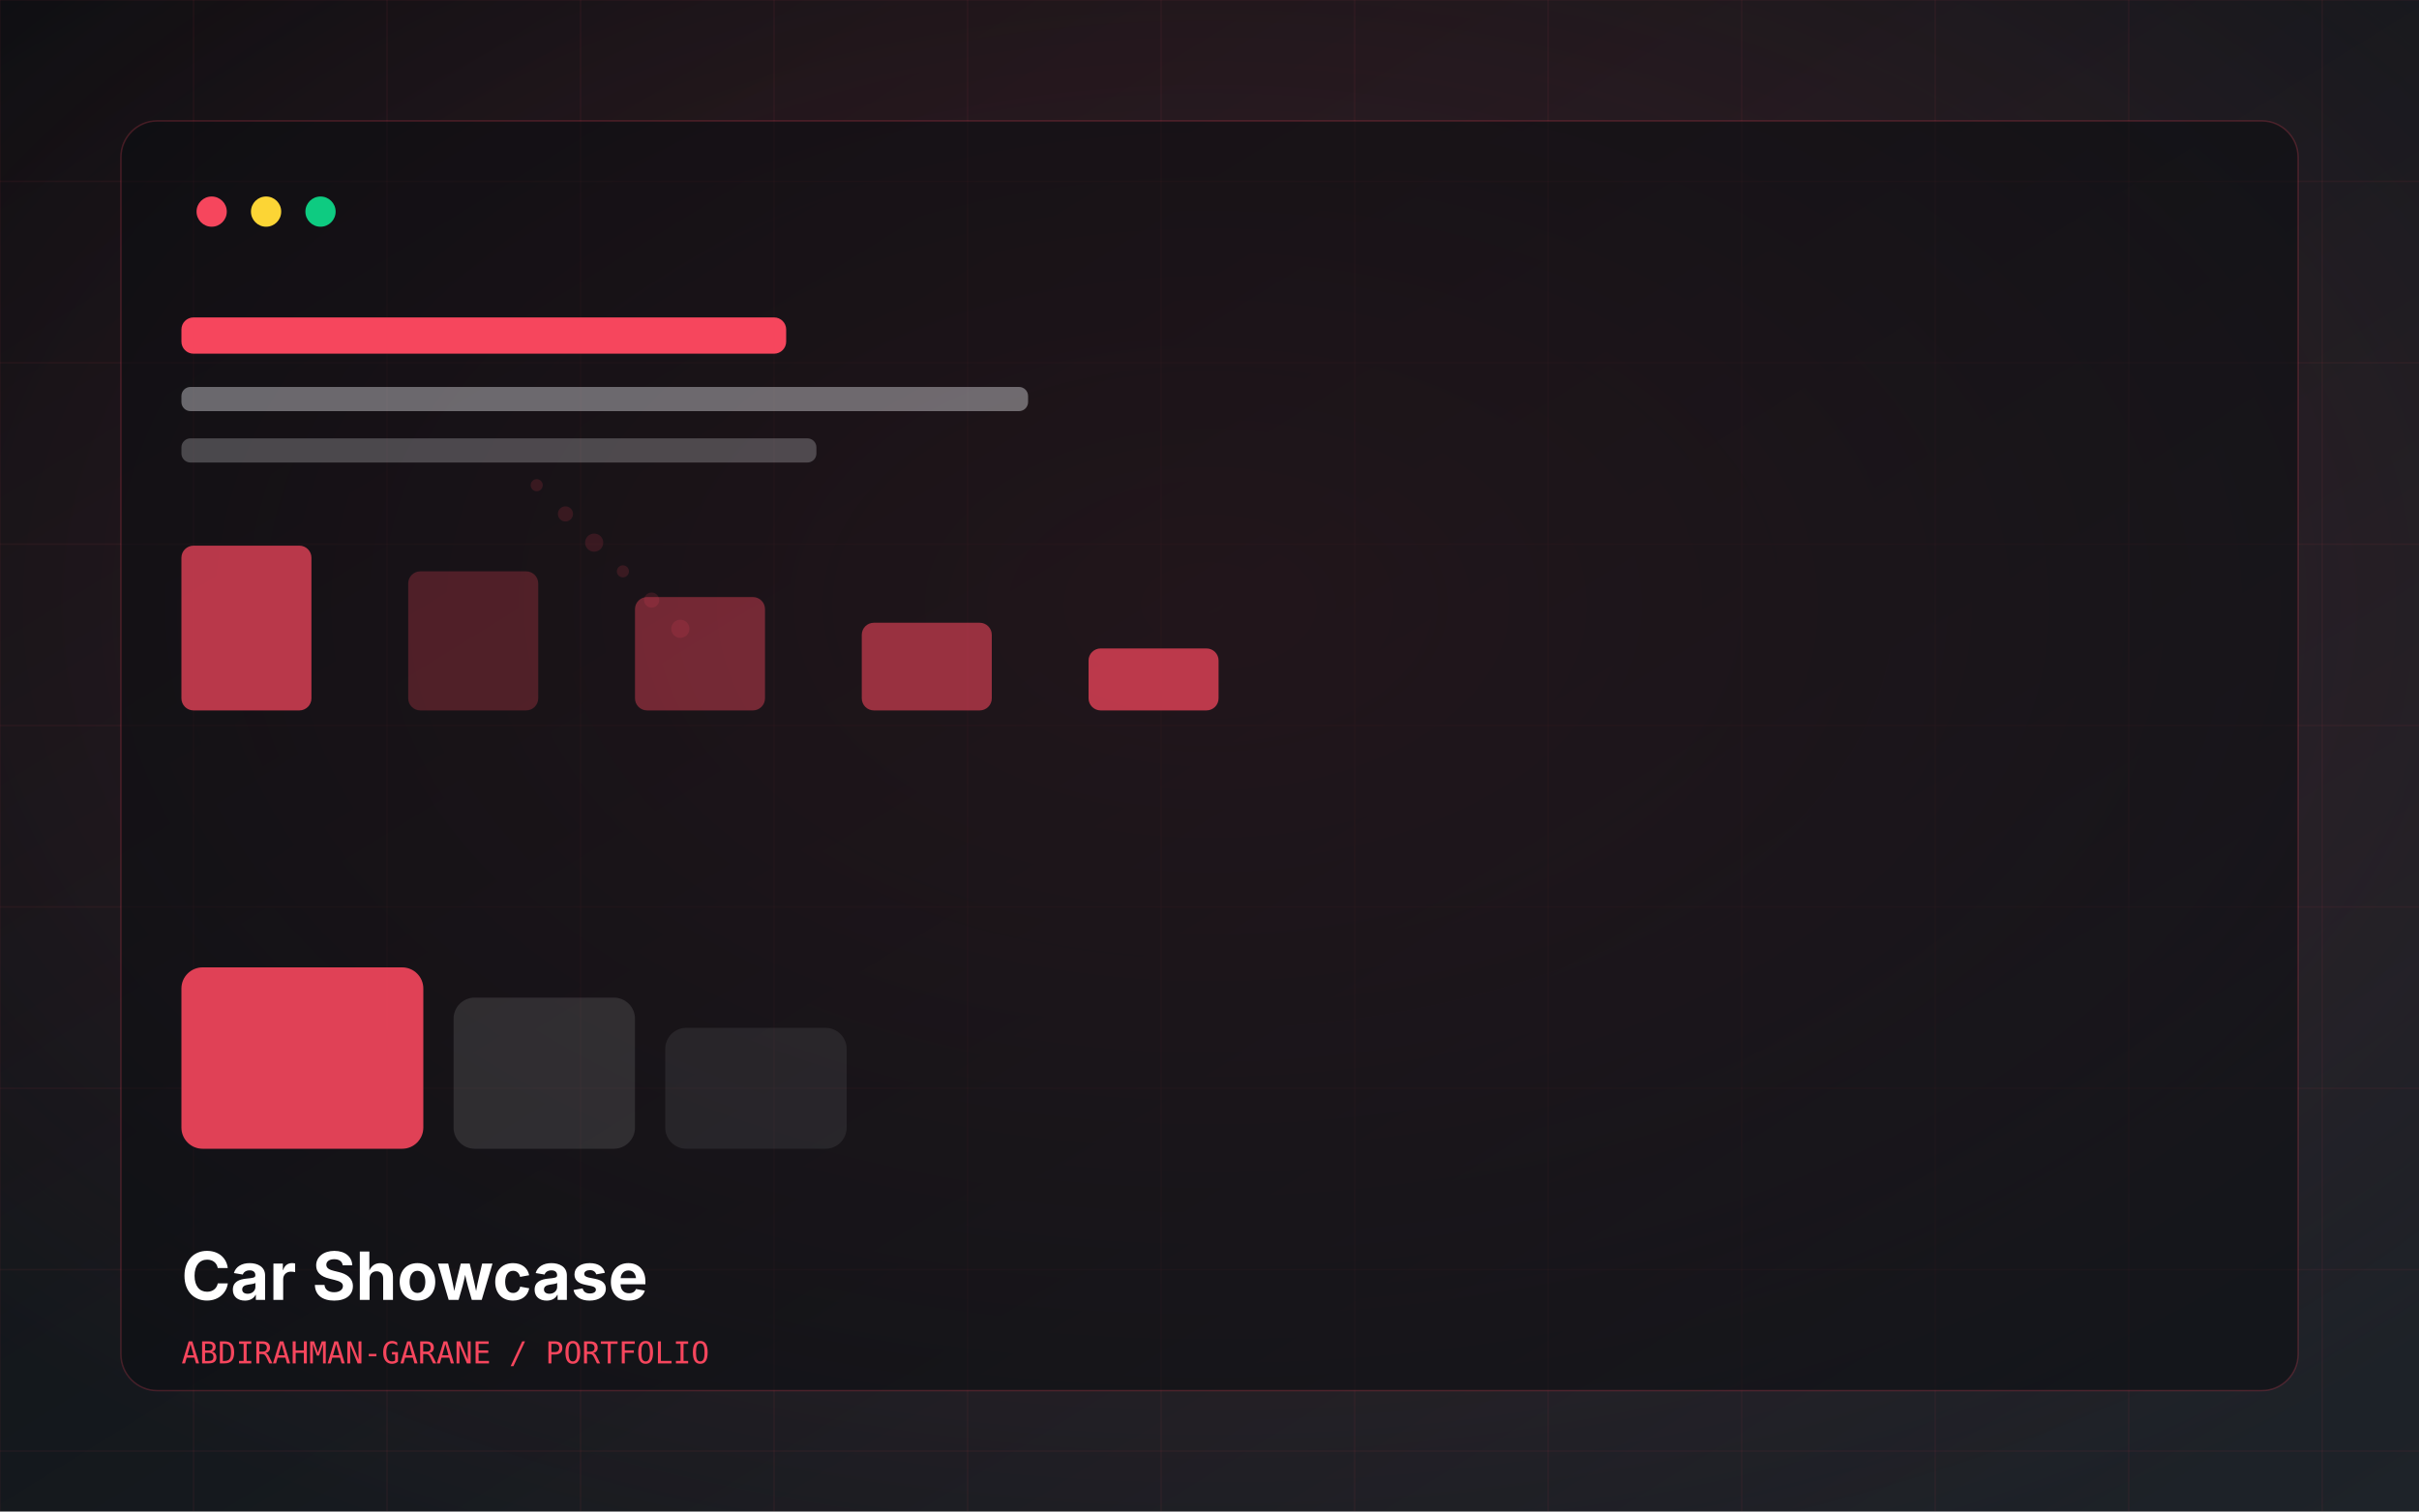
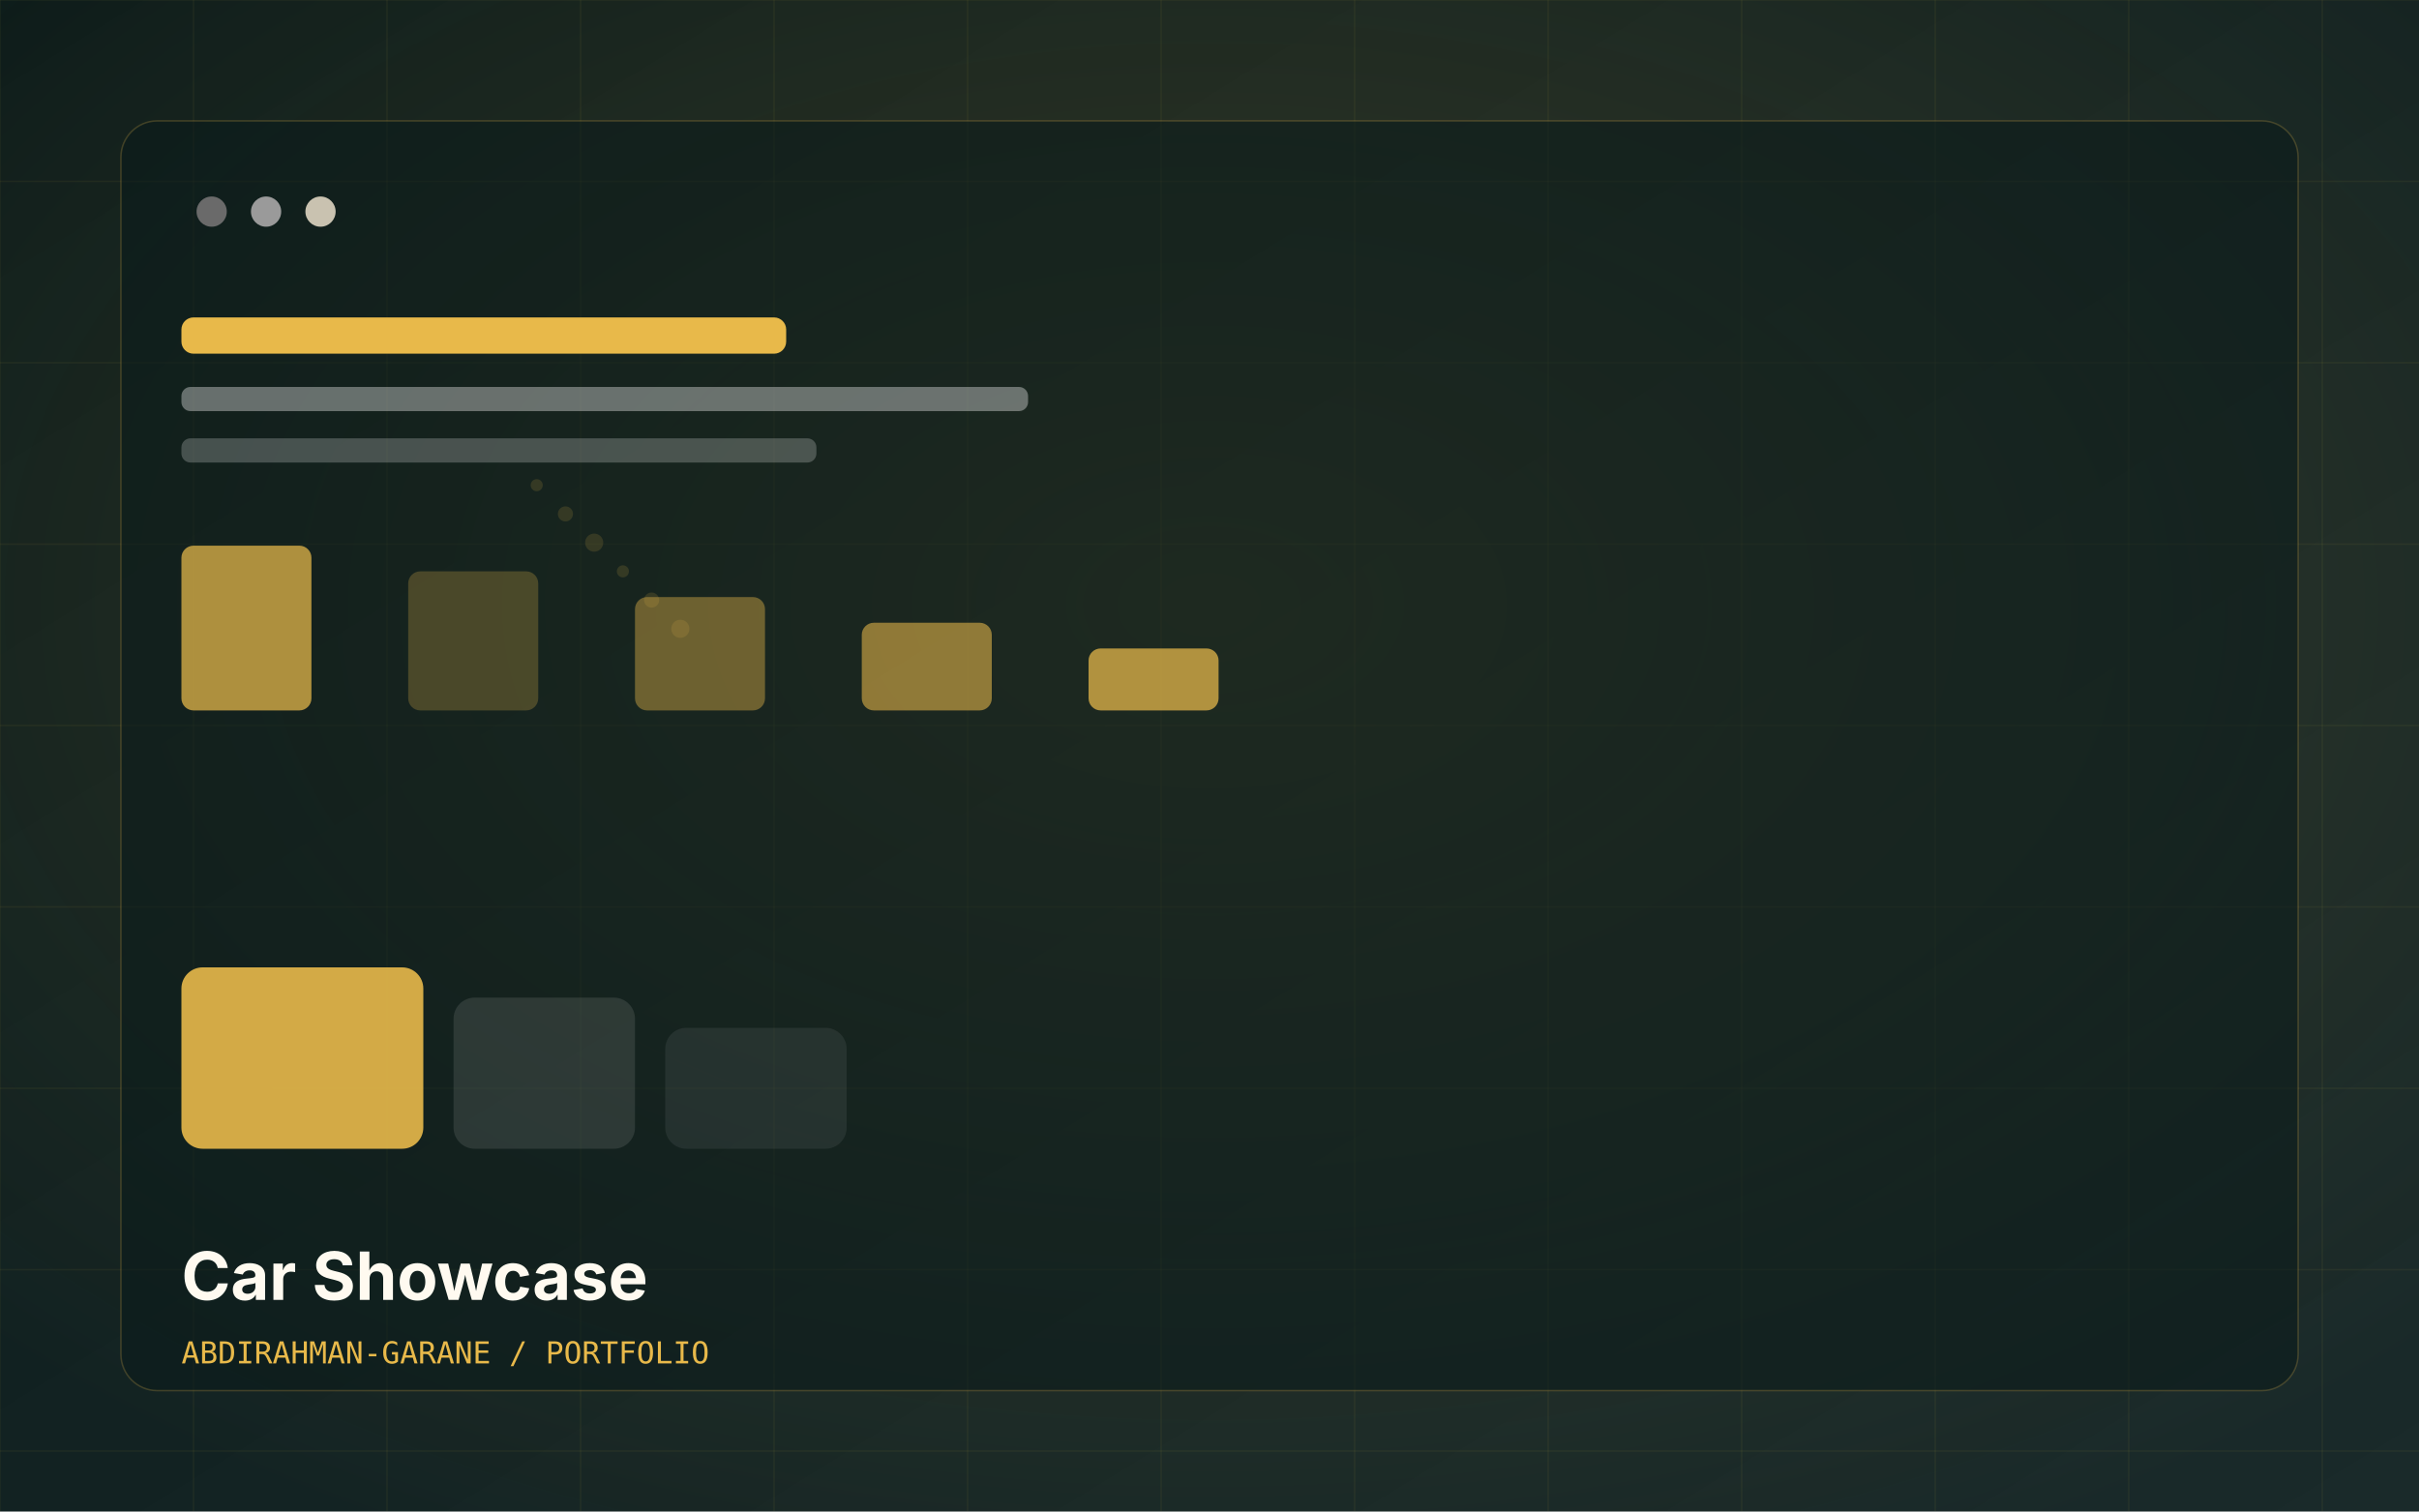
<svg xmlns="http://www.w3.org/2000/svg" width="1600" height="1000" viewBox="0 0 1600 1000">
  <defs>
    <linearGradient id="bg" x1="0" y1="0" x2="1" y2="1">
-       <stop offset="0" stop-color="#0b0e11" />
-       <stop offset="1" stop-color="#1e2329" />
+       <stop offset="0" stop-color="#0a1a1a" />
+       <stop offset="1" stop-color="#1a2a2a" />
    </linearGradient>
    <radialGradient id="glow" cx="0.5" cy="0.4" r="0.7">
-       <stop offset="0" stop-color="#f6465d" stop-opacity="0.18" />
-       <stop offset="1" stop-color="#f6465d" stop-opacity="0" />
+       <stop offset="0" stop-color="#e8b94a" stop-opacity="0.18" />
+       <stop offset="1" stop-color="#e8b94a" stop-opacity="0" />
    </radialGradient>
  </defs>
  <rect width="1600" height="1000" fill="url(#bg)" />
  <rect width="1600" height="1000" fill="url(#glow)" />
-   <g stroke="#f6465d" stroke-opacity="0.06">
+   <g stroke="#e8b94a" stroke-opacity="0.06">
    <line x1="0" y1="0" x2="1600" y2="0" />
    <line x1="0" y1="120" x2="1600" y2="120" />
    <line x1="0" y1="240" x2="1600" y2="240" />
    <line x1="0" y1="360" x2="1600" y2="360" />
    <line x1="0" y1="480" x2="1600" y2="480" />
    <line x1="0" y1="600" x2="1600" y2="600" />
    <line x1="0" y1="720" x2="1600" y2="720" />
    <line x1="0" y1="840" x2="1600" y2="840" />
    <line x1="0" y1="960" x2="1600" y2="960" />
    <line x1="0" y1="1080" x2="1600" y2="1080" />
    <line x1="0" y1="1200" x2="1600" y2="1200" />
    <line x1="0" y1="1320" x2="1600" y2="1320" />
    <line x1="0" y1="1440" x2="1600" y2="1440" />
    <line x1="0" y1="1560" x2="1600" y2="1560" />
    <line x1="0" y1="0" x2="0" y2="1000" />
    <line x1="128" y1="0" x2="128" y2="1000" />
    <line x1="256" y1="0" x2="256" y2="1000" />
    <line x1="384" y1="0" x2="384" y2="1000" />
    <line x1="512" y1="0" x2="512" y2="1000" />
    <line x1="640" y1="0" x2="640" y2="1000" />
    <line x1="768" y1="0" x2="768" y2="1000" />
    <line x1="896" y1="0" x2="896" y2="1000" />
    <line x1="1024" y1="0" x2="1024" y2="1000" />
    <line x1="1152" y1="0" x2="1152" y2="1000" />
    <line x1="1280" y1="0" x2="1280" y2="1000" />
    <line x1="1408" y1="0" x2="1408" y2="1000" />
    <line x1="1536" y1="0" x2="1536" y2="1000" />
    <line x1="1664" y1="0" x2="1664" y2="1000" />
  </g>
-   <circle cx="355" cy="321" r="4" fill="#f6465d" opacity="0.35" />
-   <circle cx="374" cy="340" r="5" fill="#f6465d" opacity="0.35" />
-   <circle cx="393" cy="359" r="6" fill="#f6465d" opacity="0.35" />
-   <circle cx="412" cy="378" r="4" fill="#f6465d" opacity="0.35" />
-   <circle cx="431" cy="397" r="5" fill="#f6465d" opacity="0.35" />
-   <circle cx="450" cy="416" r="6" fill="#f6465d" opacity="0.35" />
-   <rect x="80" y="80" width="1440" height="840" rx="24" fill="#0b0e11" fill-opacity="0.55" stroke="#f6465d" stroke-opacity="0.22" />
-   <circle cx="140" cy="140" r="10" fill="#f6465d" />
-   <circle cx="176" cy="140" r="10" fill="#fcd535" />
-   <circle cx="212" cy="140" r="10" fill="#0ecb81" />
-   <rect x="120" y="210" width="400" height="24" rx="8" fill="#f6465d" />
-   <rect x="120" y="256" width="560" height="16" rx="6" fill="#eaecef" opacity="0.4" />
-   <rect x="120" y="290" width="420" height="16" rx="6" fill="#eaecef" opacity="0.25" />
-   <rect x="120" y="361" width="86" height="109" rx="8" fill="#f6465d" opacity="0.73" />
-   <rect x="270" y="378" width="86" height="92" rx="8" fill="#f6465d" opacity="0.25" />
-   <rect x="420" y="395" width="86" height="75" rx="8" fill="#f6465d" opacity="0.41" />
-   <rect x="570" y="412" width="86" height="58" rx="8" fill="#f6465d" opacity="0.57" />
-   <rect x="720" y="429" width="86" height="41" rx="8" fill="#f6465d" opacity="0.73" />
-   <rect x="120" y="640" width="160" height="120" rx="14" fill="#f6465d" opacity="0.9" />
-   <rect x="300" y="660" width="120" height="100" rx="14" fill="#eaecef" opacity="0.12" />
-   <rect x="440" y="680" width="120" height="80" rx="14" fill="#eaecef" opacity="0.08" />
-   <text x="120" y="860" font-family="Inter, sans-serif" font-size="44" font-weight="700" fill="#ffffff">Car Showcase</text>
-   <text x="120" y="902" font-family="'JetBrains Mono', monospace" font-size="20" fill="#f6465d">ABDIRAHMAN-GARANE / PORTFOLIO</text>
+   <circle cx="355" cy="321" r="4" fill="#e8b94a" opacity="0.35" />
+   <circle cx="374" cy="340" r="5" fill="#e8b94a" opacity="0.35" />
+   <circle cx="393" cy="359" r="6" fill="#e8b94a" opacity="0.35" />
+   <circle cx="412" cy="378" r="4" fill="#e8b94a" opacity="0.35" />
+   <circle cx="431" cy="397" r="5" fill="#e8b94a" opacity="0.35" />
+   <circle cx="450" cy="416" r="6" fill="#e8b94a" opacity="0.35" />
+   <rect x="80" y="80" width="1440" height="840" rx="24" fill="#0a1a1a" fill-opacity="0.55" stroke="#e8b94a" stroke-opacity="0.22" />
+   <circle cx="140" cy="140" r="10" fill="#6a6a6a" />
+   <circle cx="176" cy="140" r="10" fill="#9a9a9a" />
+   <circle cx="212" cy="140" r="10" fill="#c9c2b0" />
+   <rect x="120" y="210" width="400" height="24" rx="8" fill="#e8b94a" />
+   <rect x="120" y="256" width="560" height="16" rx="6" fill="#e5e5e5" opacity="0.4" />
+   <rect x="120" y="290" width="420" height="16" rx="6" fill="#e5e5e5" opacity="0.25" />
+   <rect x="120" y="361" width="86" height="109" rx="8" fill="#e8b94a" opacity="0.73" />
+   <rect x="270" y="378" width="86" height="92" rx="8" fill="#e8b94a" opacity="0.25" />
+   <rect x="420" y="395" width="86" height="75" rx="8" fill="#e8b94a" opacity="0.41" />
+   <rect x="570" y="412" width="86" height="58" rx="8" fill="#e8b94a" opacity="0.57" />
+   <rect x="720" y="429" width="86" height="41" rx="8" fill="#e8b94a" opacity="0.73" />
+   <rect x="120" y="640" width="160" height="120" rx="14" fill="#e8b94a" opacity="0.9" />
+   <rect x="300" y="660" width="120" height="100" rx="14" fill="#e5e5e5" opacity="0.12" />
+   <rect x="440" y="680" width="120" height="80" rx="14" fill="#e5e5e5" opacity="0.08" />
+   <text x="120" y="860" font-family="Inter, sans-serif" font-size="44" font-weight="700" fill="#fffaf0">Car Showcase</text>
+   <text x="120" y="902" font-family="'JetBrains Mono', monospace" font-size="20" fill="#e8b94a">ABDIRAHMAN-GARANE / PORTFOLIO</text>
</svg>
